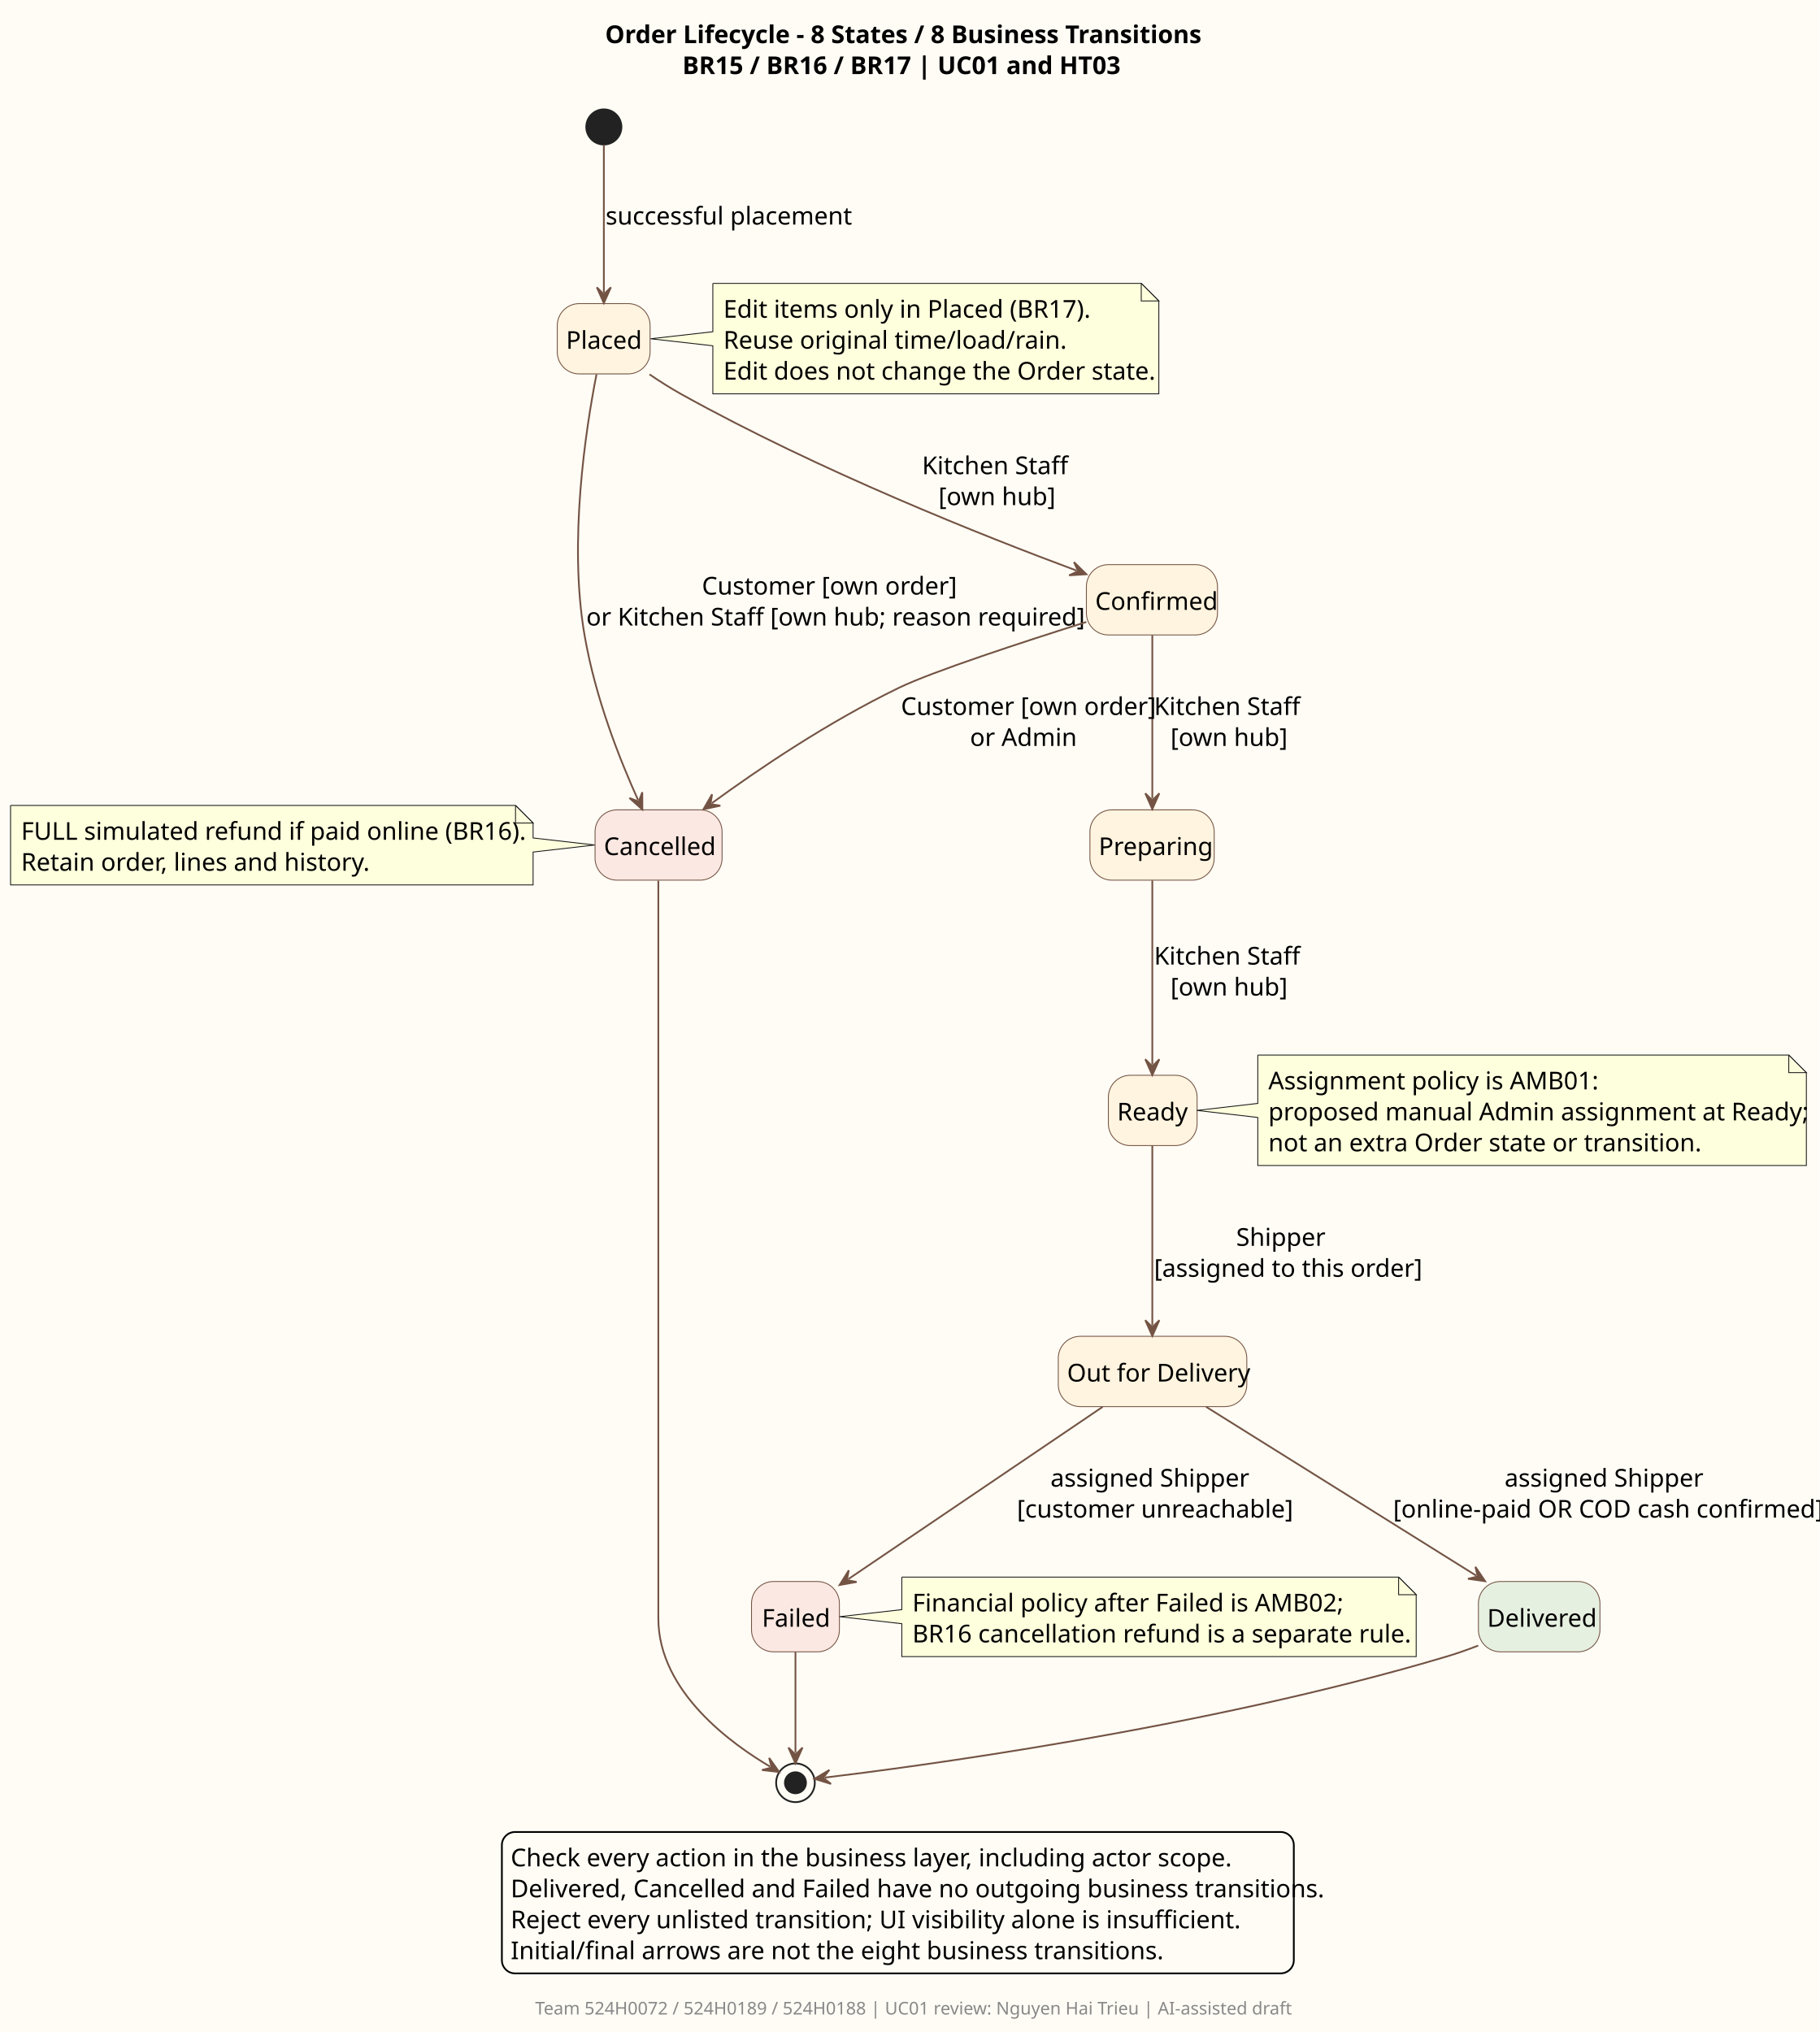
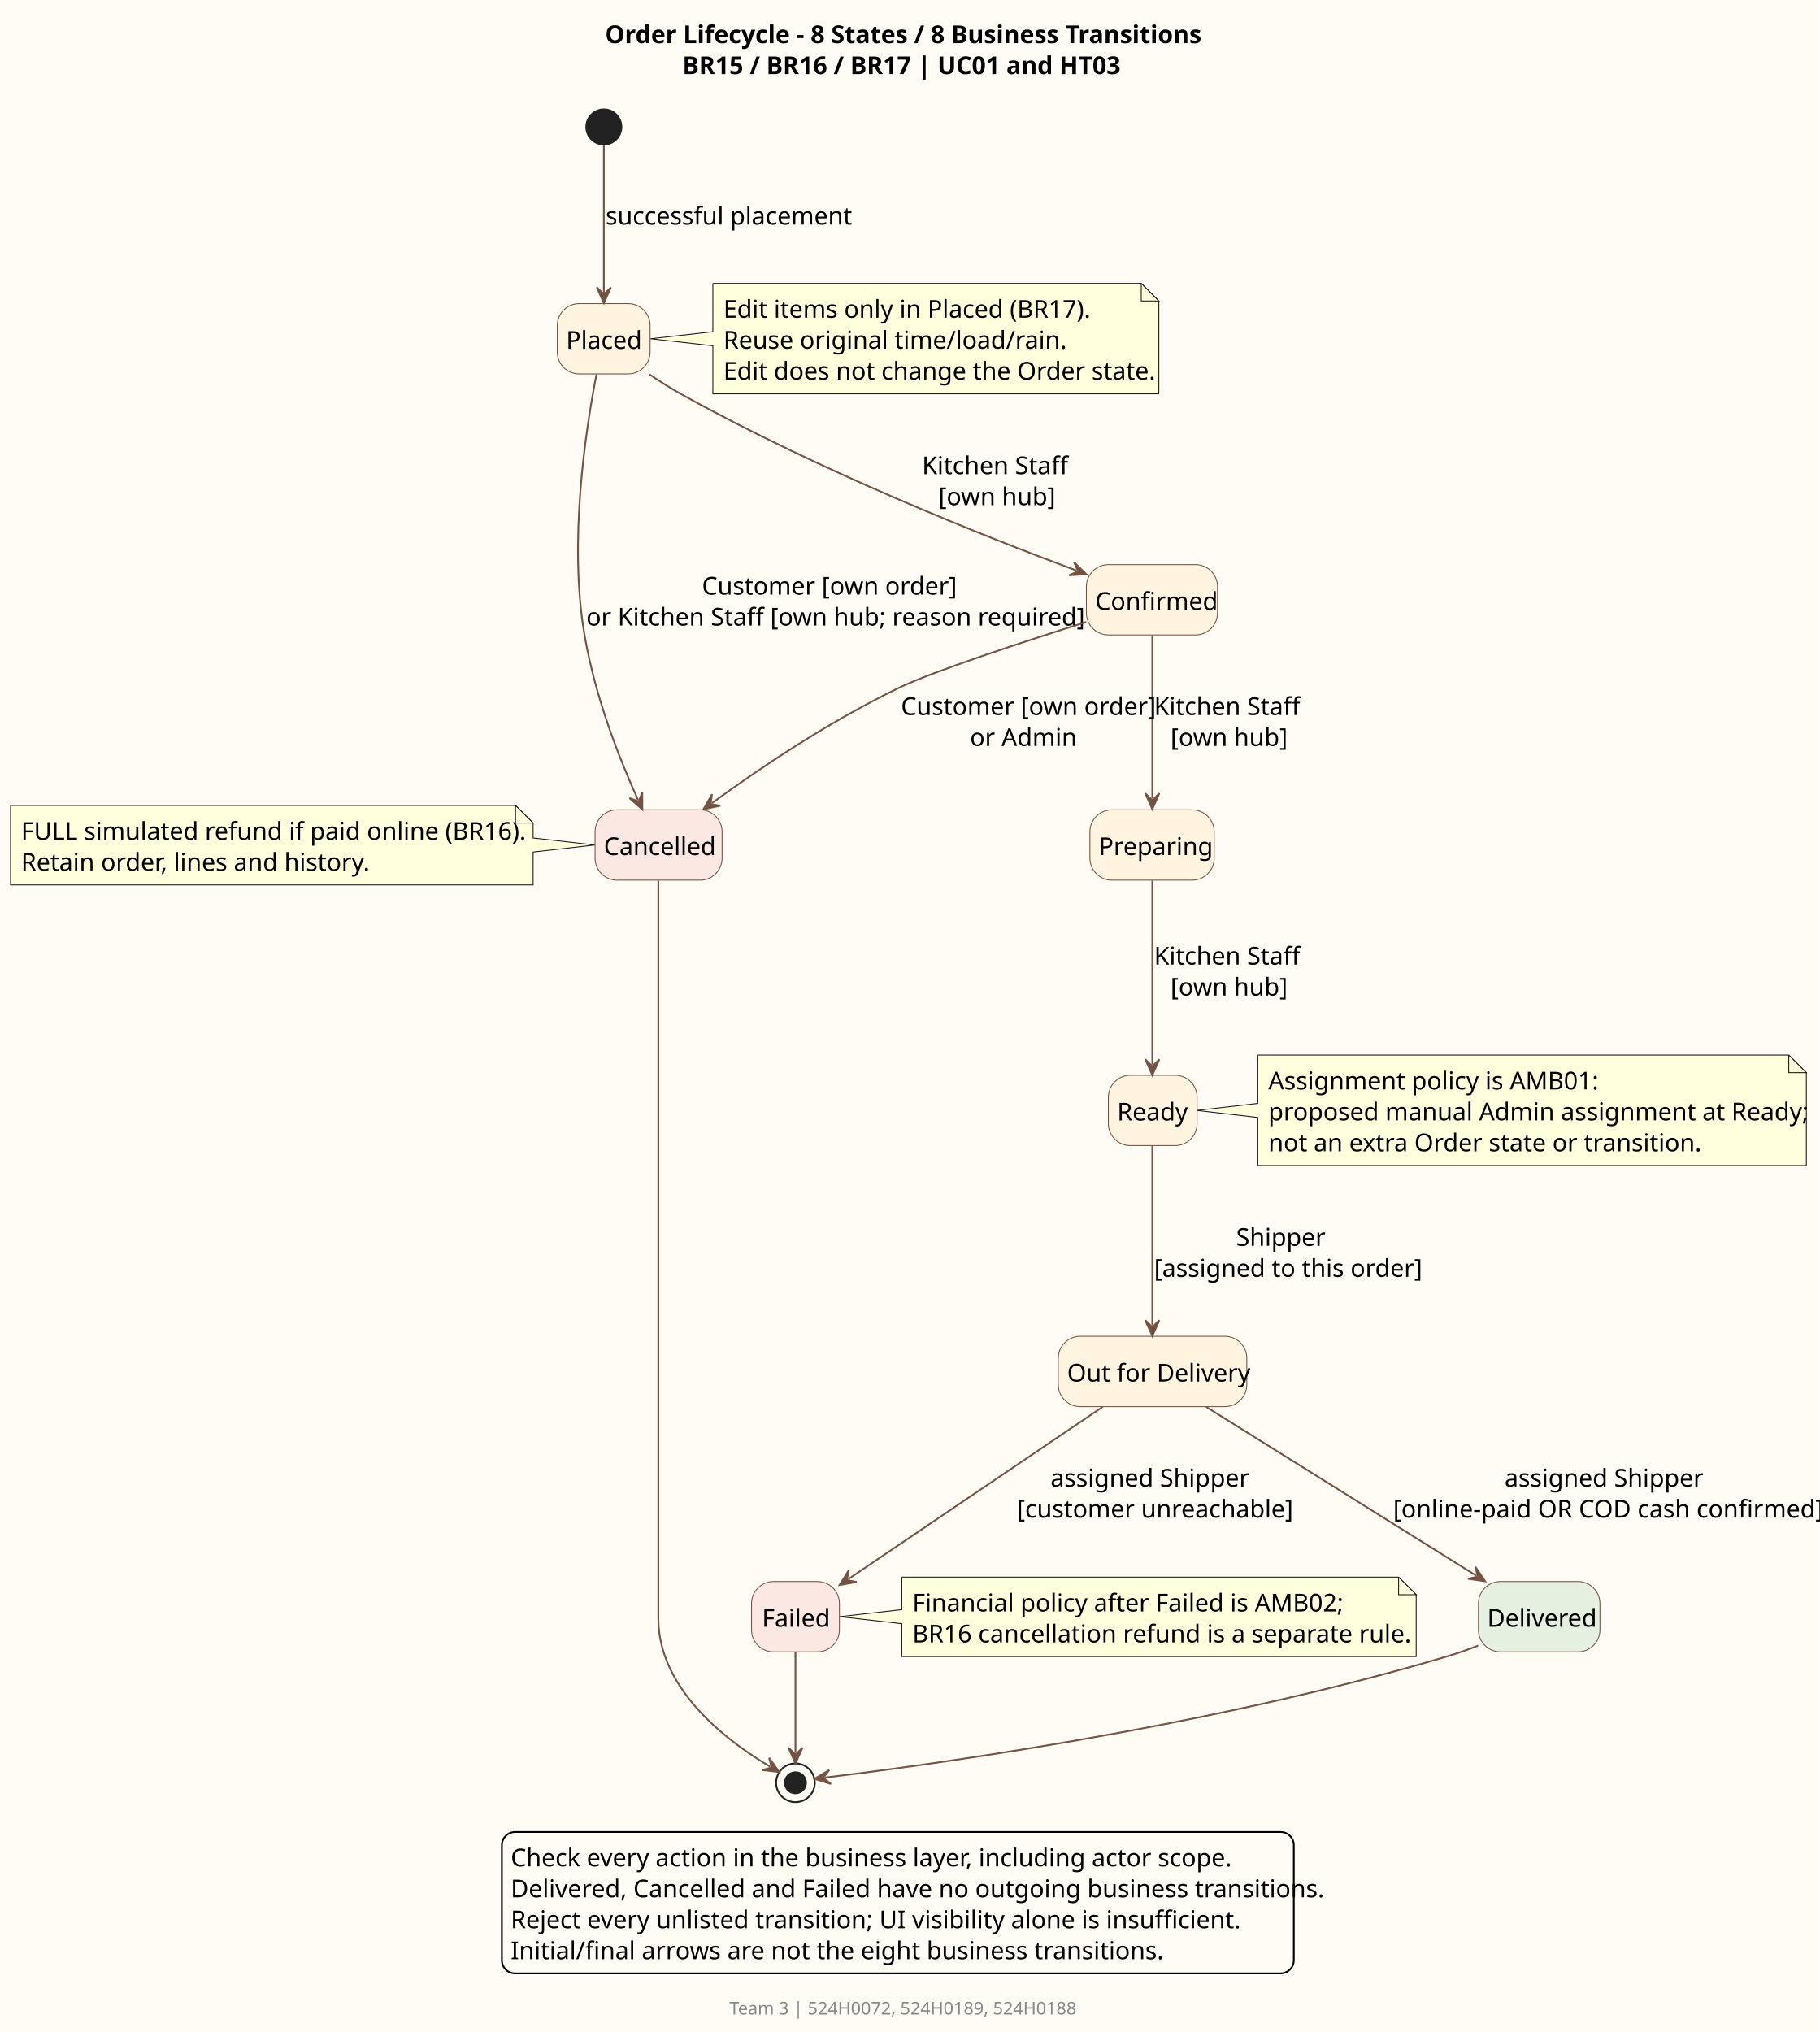
<svg xmlns="http://www.w3.org/2000/svg" contentStyleType="text/css" data-diagram-type="STATE" height="1156px" preserveAspectRatio="none" style="width:1035px;height:1156px;background:#FFFCF5;" version="1.1" viewBox="0 0 1035 1156" width="1035px" zoomAndPan="magnify">
  <defs />
  <g>
    <rect fill="#FFFCF5" height="1156" style="stroke:none;stroke-width:1;" width="1035" x="0" y="0" />
    <text fill="#000000" font-family="sans-serif" font-size="14" font-weight="bold" lengthAdjust="spacing" textLength="333.013" x="344.236" y="24.533">Order Lifecycle - 8 States / 8 Business Transitions</text>
    <text fill="#000000" font-family="sans-serif" font-size="14" font-weight="bold" lengthAdjust="spacing" textLength="245.109" x="388.188" y="42.143">BR15 / BR16 / BR17 | UC01 and HT03</text>
    <rect fill="#FFF4DF" height="40" rx="12.5" ry="12.5" style="stroke:#735344;stroke-width:0.5;" width="52.807" x="317" y="172.719" />
    <text fill="#000000" font-family="sans-serif" font-size="14" lengthAdjust="spacing" textLength="42.807" x="322" y="198.447">Placed</text>
    <rect fill="#FFF4DF" height="40" rx="12.5" ry="12.5" style="stroke:#735344;stroke-width:0.5;" width="74.579" x="618" y="321.219" />
    <text fill="#000000" font-family="sans-serif" font-size="14" lengthAdjust="spacing" textLength="64.579" x="623" y="346.947">Confirmed</text>
    <rect fill="#FFF4DF" height="40" rx="12.5" ry="12.5" style="stroke:#735344;stroke-width:0.5;" width="70.703" x="620" y="460.719" />
    <text fill="#000000" font-family="sans-serif" font-size="14" lengthAdjust="spacing" textLength="60.703" x="625" y="486.447">Preparing</text>
    <rect fill="#FFF4DF" height="40" rx="12.5" ry="12.5" style="stroke:#735344;stroke-width:0.5;" width="50.469" x="630.5" y="611.719" />
    <text fill="#000000" font-family="sans-serif" font-size="14" lengthAdjust="spacing" textLength="40.469" x="635.5" y="637.447">Ready</text>
    <rect fill="#FFF4DF" height="40" rx="12.5" ry="12.5" style="stroke:#735344;stroke-width:0.5;" width="107.248" x="602" y="760.219" />
    <text fill="#000000" font-family="sans-serif" font-size="14" lengthAdjust="spacing" textLength="97.248" x="607" y="785.947">Out for Delivery</text>
    <rect fill="#E6F0E1" height="40" rx="12.5" ry="12.5" style="stroke:#735344;stroke-width:0.5;" width="69.138" x="841" y="899.719" />
    <text fill="#000000" font-family="sans-serif" font-size="14" lengthAdjust="spacing" textLength="59.138" x="846" y="925.447">Delivered</text>
    <rect fill="#FCE8E2" height="40" rx="12.5" ry="12.5" style="stroke:#735344;stroke-width:0.5;" width="72.262" x="338.5" y="460.719" />
    <text fill="#000000" font-family="sans-serif" font-size="14" lengthAdjust="spacing" textLength="62.262" x="343.5" y="486.447">Cancelled</text>
    <rect fill="#FCE8E2" height="40" rx="12.5" ry="12.5" style="stroke:#735344;stroke-width:0.5;" width="50" x="427.5" y="899.719" />
    <text fill="#000000" font-family="sans-serif" font-size="14" lengthAdjust="spacing" textLength="38.131" x="433.435" y="925.447">Failed</text>
    <ellipse cx="343.5" cy="72.219" fill="#222222" rx="10" ry="10" style="stroke:#222222;stroke-width:1;" />
    <ellipse cx="452.5" cy="1014.219" fill="none" rx="11" ry="11" style="stroke:#222222;stroke-width:1;" />
    <ellipse cx="452.5" cy="1014.219" fill="#222222" rx="6" ry="6" style="stroke:#222222;stroke-width:1;" />
    <g class="entity" data-entity="GMN2" data-source-line="32" data-uid="ent0003" id="entity_GMN2">
      <path d="M405.5,161.219 L405.5,188.719 L370.08,192.719 L405.5,196.719 L405.5,224.047 A0,0 0 0 0 405.5,224.047 L659.202,224.047 A0,0 0 0 0 659.202,224.047 L659.202,171.219 L649.202,161.219 L405.5,161.219 A0,0 0 0 0 405.5,161.219" fill="#FEFFDD" style="stroke:#181818;stroke-width:0.5;" />
      <path d="M649.202,161.219 L649.202,171.219 L659.202,171.219 L649.202,161.219" fill="#FEFFDD" style="stroke:#181818;stroke-width:0.5;" />
      <text fill="#000000" font-family="sans-serif" font-size="14" lengthAdjust="spacing" textLength="204.641" x="411.5" y="180.752">Edit items only in Placed (BR17).</text>
      <text fill="#000000" font-family="sans-serif" font-size="14" lengthAdjust="spacing" textLength="181.316" x="411.5" y="198.361">Reuse original time/load/rain.</text>
      <text fill="#000000" font-family="sans-serif" font-size="14" lengthAdjust="spacing" textLength="232.702" x="411.5" y="215.971">Edit does not change the Order state.</text>
    </g>
    <g class="entity" data-entity="GMN5" data-source-line="37" data-uid="ent0006" id="entity_GMN5">
      <path d="M715.5,600.219 L715.5,627.719 L680.81,631.719 L715.5,635.719 L715.5,663.047 A0,0 0 0 0 715.5,663.047 L1027.554,663.047 A0,0 0 0 0 1027.554,663.047 L1027.554,610.219 L1017.554,600.219 L715.5,600.219 A0,0 0 0 0 715.5,600.219" fill="#FEFFDD" style="stroke:#181818;stroke-width:0.5;" />
      <path d="M1017.554,600.219 L1017.554,610.219 L1027.554,610.219 L1017.554,600.219" fill="#FEFFDD" style="stroke:#181818;stroke-width:0.5;" />
      <text fill="#000000" font-family="sans-serif" font-size="14" lengthAdjust="spacing" textLength="180.517" x="721.5" y="619.752">Assignment policy is AMB01:</text>
      <text fill="#000000" font-family="sans-serif" font-size="14" lengthAdjust="spacing" textLength="291.054" x="721.5" y="637.361">proposed manual Admin assignment at Ready;</text>
      <text fill="#000000" font-family="sans-serif" font-size="14" lengthAdjust="spacing" textLength="228.778" x="721.5" y="654.971">not an extra Order state or transition.</text>
    </g>
    <g class="entity" data-entity="GMN8" data-source-line="42" data-uid="ent0009" id="entity_GMN8">
      <path d="M6,458.219 L6,503.438 A0,0 0 0 0 6,503.438 L303.254,503.438 A0,0 0 0 0 303.254,503.438 L303.254,484.719 L338.28,480.719 L303.254,476.719 L303.254,468.219 L293.254,458.219 L6,458.219 A0,0 0 0 0 6,458.219" fill="#FEFFDD" style="stroke:#181818;stroke-width:0.5;" />
      <path d="M293.254,458.219 L293.254,468.219 L303.254,468.219 L293.254,458.219" fill="#FEFFDD" style="stroke:#181818;stroke-width:0.5;" />
      <text fill="#000000" font-family="sans-serif" font-size="14" lengthAdjust="spacing" textLength="276.254" x="12" y="477.752">FULL simulated refund if paid online (BR16).</text>
      <text fill="#000000" font-family="sans-serif" font-size="14" lengthAdjust="spacing" textLength="189.875" x="12" y="495.361">Retain order, lines and history.</text>
    </g>
    <g class="entity" data-entity="GMN11" data-source-line="46" data-uid="ent0012" id="entity_GMN11">
      <path d="M513,897.219 L513,915.719 L477.57,919.719 L513,923.719 L513,942.438 A0,0 0 0 0 513,942.438 L805.606,942.438 A0,0 0 0 0 805.606,942.438 L805.606,907.219 L795.606,897.219 L513,897.219 A0,0 0 0 0 513,897.219" fill="#FEFFDD" style="stroke:#181818;stroke-width:0.5;" />
      <path d="M795.606,897.219 L795.606,907.219 L805.606,907.219 L795.606,897.219" fill="#FEFFDD" style="stroke:#181818;stroke-width:0.5;" />
      <text fill="#000000" font-family="sans-serif" font-size="14" lengthAdjust="spacing" textLength="237.323" x="519" y="916.752">Financial policy after Failed is AMB02;</text>
      <text fill="#000000" font-family="sans-serif" font-size="14" lengthAdjust="spacing" textLength="271.606" x="519" y="934.361">BR16 cancellation refund is a separate rule.</text>
    </g>
    <g class="link" data-entity-1="*start*" data-entity-2="Placed" data-source-line="19" data-uid="lnk3" id="link_*start*_Placed">
      <path d="M343.5,82.519 C343.5,101.829 343.5,140.639 343.5,166.459" fill="none" id="*start*-to-Placed" style="stroke:#735344;stroke-width:1;" />
      <polygon fill="#735344" points="343.5,172.459,347.5,163.459,343.5,167.459,339.5,163.459,343.5,172.459" style="stroke:#735344;stroke-width:1;" />
      <text fill="#000000" font-family="sans-serif" font-size="14" lengthAdjust="spacing" textLength="133.841" x="344.5" y="127.752">successful placement</text>
    </g>
    <g class="link" data-entity-1="Placed" data-entity-2="Confirmed" data-source-line="20" data-uid="lnk4" id="link_Placed_Confirmed">
      <path d="M369.48,212.979 C375.28,216.919 381.49,220.879 387.5,224.219 C466.38,268.059 559.507,304.926 612.367,324.596" fill="none" id="Placed-to-Confirmed" style="stroke:#735344;stroke-width:1;" />
      <polygon fill="#735344" points="617.99,326.689,610.95,319.801,613.304,324.945,608.16,327.299,617.99,326.689" style="stroke:#735344;stroke-width:1;" />
      <text fill="#000000" font-family="sans-serif" font-size="14" lengthAdjust="spacing" textLength="79.379" x="524.5" y="269.752">Kitchen Staff</text>
      <text fill="#000000" font-family="sans-serif" font-size="14" lengthAdjust="spacing" textLength="60.71" x="533.835" y="287.361">[own hub]</text>
    </g>
    <g class="link" data-entity-1="Placed" data-entity-2="Cancelled" data-source-line="21" data-uid="lnk5" id="link_Placed_Cancelled">
      <path d="M339.32,212.959 C333.18,244.269 323.36,308.089 332.5,361.219 C338.75,397.569 352.585,432.099 362.945,455.089" fill="none" id="Placed-to-Cancelled" style="stroke:#735344;stroke-width:1;" />
      <polygon fill="#735344" points="365.41,460.559,365.359,450.71,363.356,456,358.066,453.997,365.41,460.559" style="stroke:#735344;stroke-width:1;" />
      <text fill="#000000" font-family="sans-serif" font-size="14" lengthAdjust="spacing" textLength="134.606" x="399.275" y="338.252">Customer [own order]</text>
      <text fill="#000000" font-family="sans-serif" font-size="14" lengthAdjust="spacing" textLength="266.157" x="333.5" y="355.861">or Kitchen Staff [own hub; reason required]</text>
    </g>
    <g class="link" data-entity-1="Confirmed" data-entity-2="Preparing" data-source-line="22" data-uid="lnk6" id="link_Confirmed_Preparing">
      <path d="M655.5,361.339 C655.5,387.459 655.5,428.049 655.5,454.319" fill="none" id="Confirmed-to-Preparing" style="stroke:#735344;stroke-width:1;" />
      <polygon fill="#735344" points="655.5,460.319,659.5,451.319,655.5,455.319,651.5,451.319,655.5,460.319" style="stroke:#735344;stroke-width:1;" />
      <text fill="#000000" font-family="sans-serif" font-size="14" lengthAdjust="spacing" textLength="79.379" x="656.5" y="406.752">Kitchen Staff</text>
      <text fill="#000000" font-family="sans-serif" font-size="14" lengthAdjust="spacing" textLength="60.71" x="665.835" y="424.361">[own hub]</text>
    </g>
    <g class="link" data-entity-1="Confirmed" data-entity-2="Cancelled" data-source-line="23" data-uid="lnk7" id="link_Confirmed_Cancelled">
      <path d="M617.96,353.839 C582.01,365.179 530.52,382.019 511.5,391.219 C470.47,411.079 431.711,437.428 404.991,456.878" fill="none" id="Confirmed-to-Cancelled" style="stroke:#735344;stroke-width:1;" />
      <polygon fill="#735344" points="400.14,460.409,409.77,458.346,404.182,457.466,405.062,451.878,400.14,460.409" style="stroke:#735344;stroke-width:1;" />
      <text fill="#000000" font-family="sans-serif" font-size="14" lengthAdjust="spacing" textLength="134.606" x="512.5" y="406.752">Customer [own order]</text>
      <text fill="#000000" font-family="sans-serif" font-size="14" lengthAdjust="spacing" textLength="56.02" x="551.793" y="424.361">or Admin</text>
    </g>
    <g class="link" data-entity-1="Preparing" data-entity-2="Ready" data-source-line="24" data-uid="lnk8" id="link_Preparing_Ready">
      <path d="M655.5,500.889 C655.5,529.499 655.5,577.049 655.5,605.619" fill="none" id="Preparing-to-Ready" style="stroke:#735344;stroke-width:1;" />
      <polygon fill="#735344" points="655.5,611.619,659.5,602.619,655.5,606.619,651.5,602.619,655.5,611.619" style="stroke:#735344;stroke-width:1;" />
      <text fill="#000000" font-family="sans-serif" font-size="14" lengthAdjust="spacing" textLength="79.379" x="656.5" y="548.752">Kitchen Staff</text>
      <text fill="#000000" font-family="sans-serif" font-size="14" lengthAdjust="spacing" textLength="60.71" x="665.835" y="566.361">[own hub]</text>
    </g>
    <g class="link" data-entity-1="Ready" data-entity-2="Out" data-source-line="25" data-uid="lnk9" id="link_Ready_Out">
      <path d="M655.5,651.869 C655.5,679.949 655.5,725.979 655.5,754.059" fill="none" id="Ready-to-Out" style="stroke:#735344;stroke-width:1;" />
      <polygon fill="#735344" points="655.5,760.059,659.5,751.059,655.5,755.059,651.5,751.059,655.5,760.059" style="stroke:#735344;stroke-width:1;" />
      <text fill="#000000" font-family="sans-serif" font-size="14" lengthAdjust="spacing" textLength="48.255" x="703.189" y="708.752">Shipper</text>
      <text fill="#000000" font-family="sans-serif" font-size="14" lengthAdjust="spacing" textLength="141.634" x="656.5" y="726.361">[assigned to this order]</text>
    </g>
    <g class="link" data-entity-1="Out" data-entity-2="Delivered" data-source-line="26" data-uid="lnk10" id="link_Out_Delivered">
      <path d="M686.09,800.339 C728,826.529 797.761,870.14 839.731,896.36" fill="none" id="Out-to-Delivered" style="stroke:#735344;stroke-width:1;" />
      <polygon fill="#735344" points="844.82,899.539,839.306,891.378,840.58,896.89,835.068,898.163,844.82,899.539" style="stroke:#735344;stroke-width:1;" />
      <text fill="#000000" font-family="sans-serif" font-size="14" lengthAdjust="spacing" textLength="108.186" x="855.9" y="845.752">assigned Shipper</text>
      <text fill="#000000" font-family="sans-serif" font-size="14" lengthAdjust="spacing" textLength="234.985" x="792.5" y="863.361">[online-paid OR COD cash confirmed]</text>
    </g>
    <g class="link" data-entity-1="Out" data-entity-2="Failed" data-source-line="27" data-uid="lnk11" id="link_Out_Failed">
      <path d="M627.27,800.339 C587.51,827.269 520.588,872.604 482.578,898.344" fill="none" id="Out-to-Failed" style="stroke:#735344;stroke-width:1;" />
      <polygon fill="#735344" points="477.61,901.709,487.305,899.974,481.75,898.905,482.819,893.35,477.61,901.709" style="stroke:#735344;stroke-width:1;" />
      <text fill="#000000" font-family="sans-serif" font-size="14" lengthAdjust="spacing" textLength="108.186" x="597.559" y="845.752">assigned Shipper</text>
      <text fill="#000000" font-family="sans-serif" font-size="14" lengthAdjust="spacing" textLength="146.303" x="578.5" y="863.361">[customer unreachable]</text>
    </g>
    <g class="link" data-entity-1="Delivered" data-entity-2="*end*" data-source-line="28" data-uid="lnk13" id="link_Delivered_*end*">
      <path d="M840.89,936.169 C835.15,938.399 829.21,940.509 823.5,942.219 C684.33,983.839 514.207,1005.875 469.277,1011.255" fill="none" id="Delivered-to-*end*" style="stroke:#735344;stroke-width:1;" />
      <polygon fill="#735344" points="463.32,1011.969,472.732,1014.87,468.284,1011.374,471.781,1006.927,463.32,1011.969" style="stroke:#735344;stroke-width:1;" />
    </g>
    <g class="link" data-entity-1="Cancelled" data-entity-2="*end*" data-source-line="29" data-uid="lnk14" id="link_Cancelled_*end*">
      <path d="M374.5,501.009 C374.5,529.409 374.5,584.159 374.5,630.719 C374.5,630.719 374.5,630.719 374.5,920.719 C374.5,962.939 417.413,992.839 438.083,1005.039" fill="none" id="Cancelled-to-*end*" style="stroke:#735344;stroke-width:1;" />
      <polygon fill="#735344" points="443.25,1008.089,437.533,1000.069,438.944,1005.547,433.466,1006.959,443.25,1008.089" style="stroke:#735344;stroke-width:1;" />
    </g>
    <g class="link" data-entity-1="Failed" data-entity-2="*end*" data-source-line="30" data-uid="lnk15" id="link_Failed_*end*">
      <path d="M452.5,939.889 C452.5,959.149 452.5,982.089 452.5,997.209" fill="none" id="Failed-to-*end*" style="stroke:#735344;stroke-width:1;" />
      <polygon fill="#735344" points="452.5,1003.209,456.5,994.209,452.5,998.209,448.5,994.209,452.5,1003.209" style="stroke:#735344;stroke-width:1;" />
    </g>
    <rect fill="none" height="80.438" rx="7.5" ry="7.5" style="stroke:#000000;stroke-width:1;" width="450.494" x="285.496" y="1042.219" />
    <text fill="#000000" font-family="sans-serif" font-size="14" lengthAdjust="spacing" textLength="393.764" x="290.496" y="1061.752">Check every action in the business layer, including actor scope.</text>
    <text fill="#000000" font-family="sans-serif" font-size="14" lengthAdjust="spacing" textLength="440.494" x="290.496" y="1079.361">Delivered, Cancelled and Failed have no outgoing business transitions.</text>
    <text fill="#000000" font-family="sans-serif" font-size="14" lengthAdjust="spacing" textLength="390.612" x="290.496" y="1096.971">Reject every unlisted transition; UI visibility alone is insufficient.</text>
    <text fill="#000000" font-family="sans-serif" font-size="14" lengthAdjust="spacing" textLength="343.957" x="290.496" y="1114.58">Initial/final arrows are not the eight business transitions.</text>
-     <text fill="#888888" font-family="sans-serif" font-size="10" lengthAdjust="spacing" textLength="412.637" x="304.424" y="1146.037">Team 524H0072 / 524H0189 / 524H0188 | UC01 review: Nguyen Hai Trieu | AI-assisted draft</text>
+     <text fill="#888888" font-family="sans-serif" font-size="10" lengthAdjust="spacing" textLength="191.626" x="414.93" y="1146.037">Team 3 | 524H0072, 524H0189, 524H0188</text>
  </g>
</svg>
